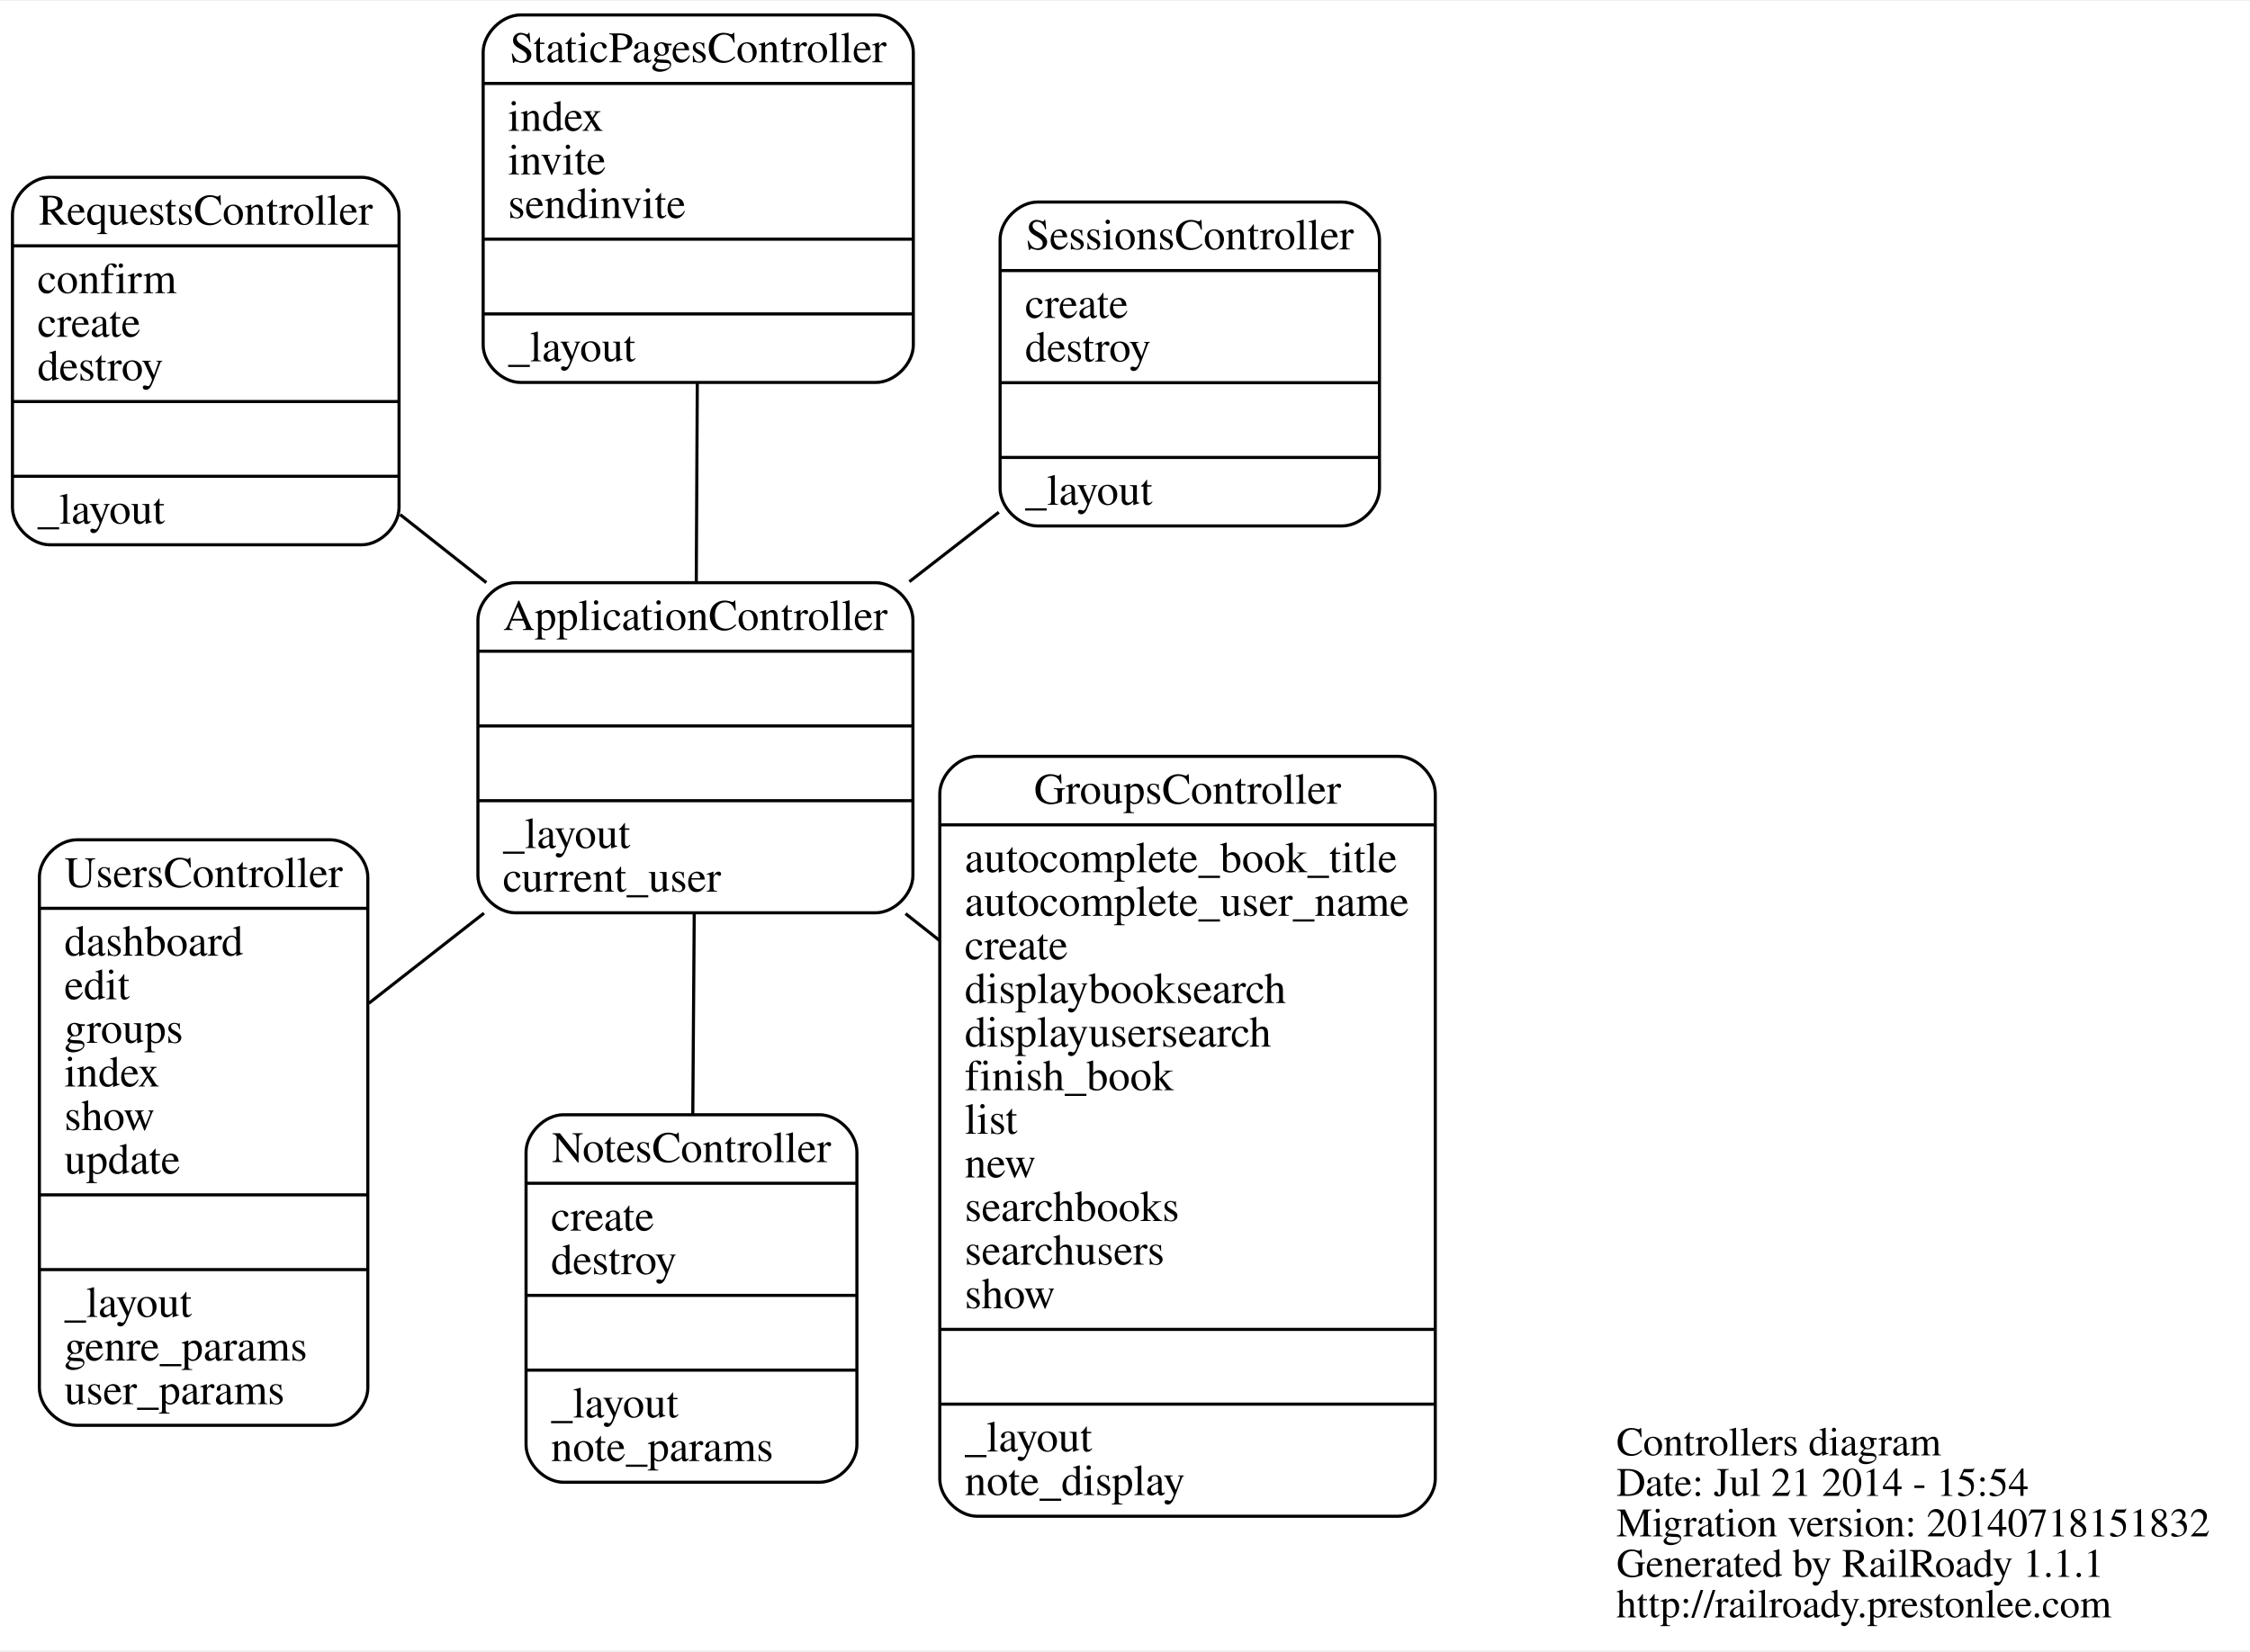
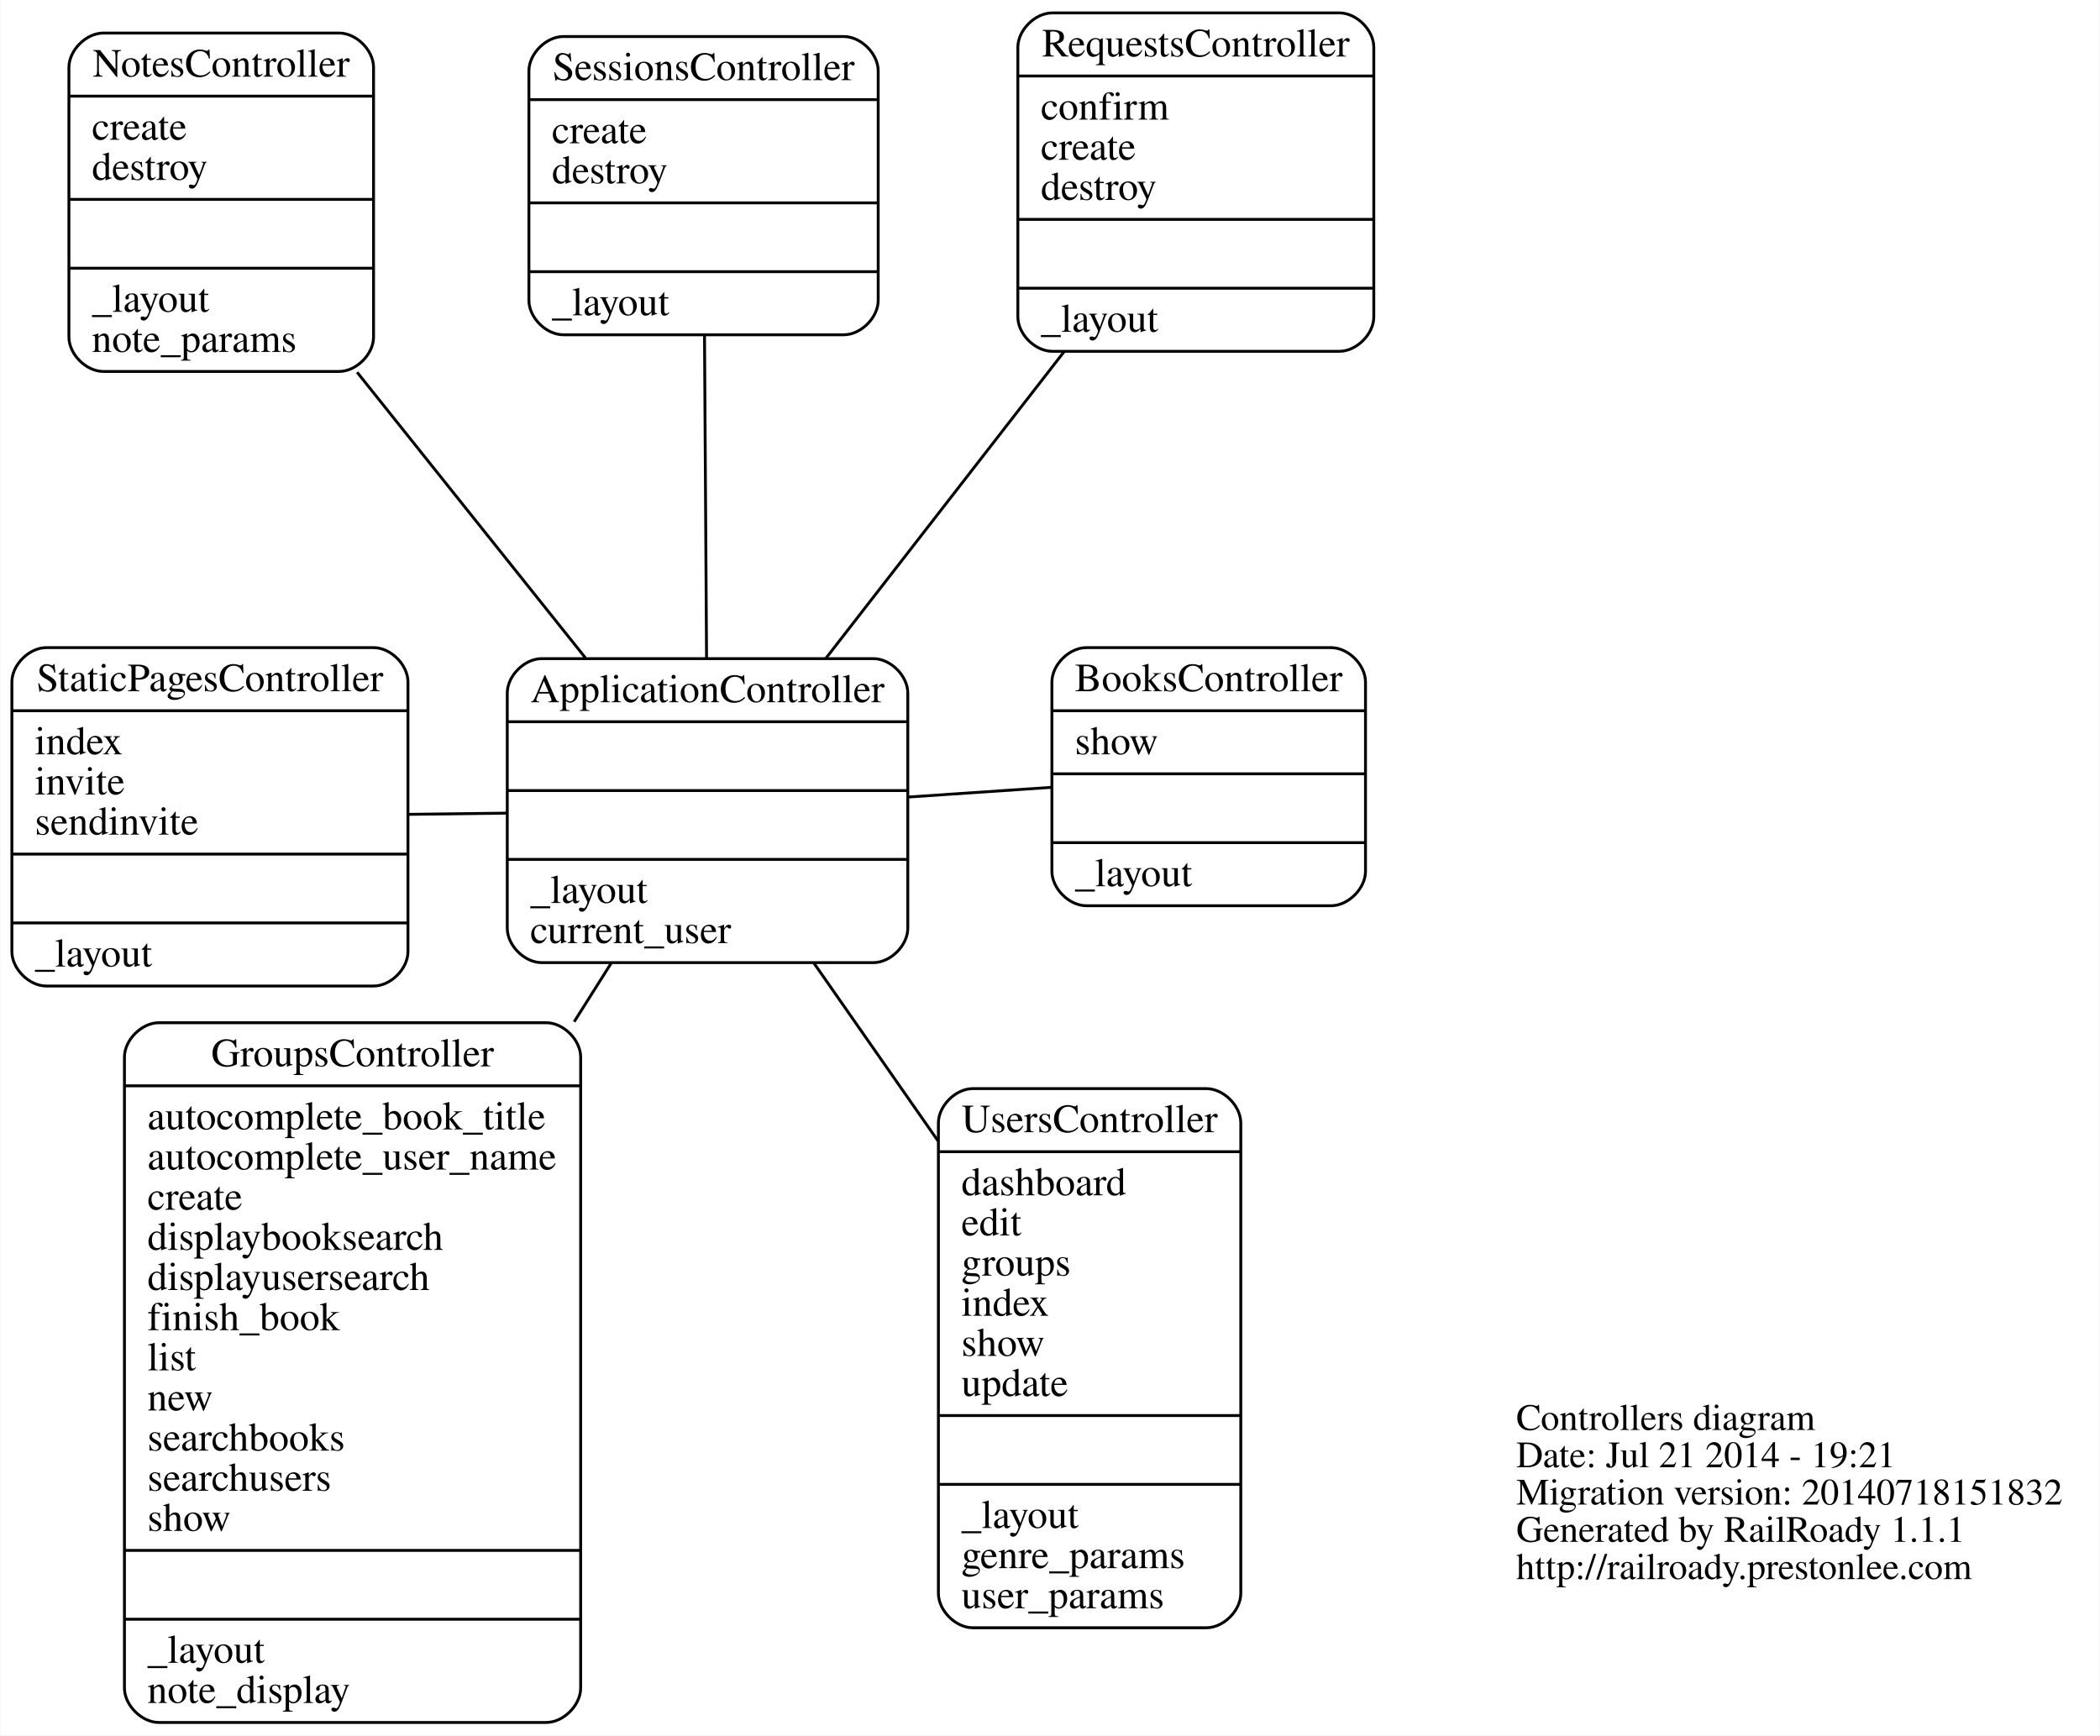
- <svg xmlns="http://www.w3.org/2000/svg" width="722pt" height="530pt" viewBox="0.00 0.00 722.28 529.61">
-   <g id="graph0" class="graph" transform="scale(1 1) rotate(0) translate(237.591 253.105)">
-     <polygon fill="white" stroke="none" points="-237.591,276.5 -237.591,-253.105 484.688,-253.105 484.688,276.5 -237.591,276.5" />
+ <svg xmlns="http://www.w3.org/2000/svg" width="732pt" height="605pt" viewBox="0.00 0.00 731.87 605.13">
+   <g id="graph0" class="graph" transform="scale(1 1) rotate(0) translate(262.178 299.74)">
+     <polygon fill="white" stroke="none" points="-262.178,305.388 -262.178,-299.74 469.688,-299.74 469.688,305.388 -262.178,305.388" />
    <g id="node1" class="node">
-       <text text-anchor="start" x="281.312" y="213.9" font-family="Times,serif" font-size="13.00">Controllers diagram</text>
-       <text text-anchor="start" x="281.312" y="226.9" font-family="Times,serif" font-size="13.00">Date: Jul 21 2014 - 15:54</text>
-       <text text-anchor="start" x="281.312" y="239.9" font-family="Times,serif" font-size="13.00">Migration version: 20140718151832</text>
-       <text text-anchor="start" x="281.312" y="252.9" font-family="Times,serif" font-size="13.00">Generated by RailRoady 1.1.1</text>
-       <text text-anchor="start" x="281.312" y="265.9" font-family="Times,serif" font-size="13.00">http://railroady.prestonlee.com</text>
+       <text text-anchor="start" x="266.312" y="198.9" font-family="Times,serif" font-size="13.00">Controllers diagram</text>
+       <text text-anchor="start" x="266.312" y="211.9" font-family="Times,serif" font-size="13.00">Date: Jul 21 2014 - 19:21</text>
+       <text text-anchor="start" x="266.312" y="224.9" font-family="Times,serif" font-size="13.00">Migration version: 20140718151832</text>
+       <text text-anchor="start" x="266.312" y="237.9" font-family="Times,serif" font-size="13.00">Generated by RailRoady 1.1.1</text>
+       <text text-anchor="start" x="266.312" y="250.9" font-family="Times,serif" font-size="13.00">http://railroady.prestonlee.com</text>
    </g>
    <g id="node2" class="node">
-       <path fill="none" stroke="black" d="M-72.172,39.692C-72.172,39.692 43.469,39.692 43.469,39.692 49.469,39.692 55.469,33.692 55.469,27.692 55.469,27.692 55.469,-54.308 55.469,-54.308 55.469,-60.308 49.469,-66.308 43.469,-66.308 43.469,-66.308 -72.172,-66.308 -72.172,-66.308 -78.172,-66.308 -84.172,-60.308 -84.172,-54.308 -84.172,-54.308 -84.172,27.692 -84.172,27.692 -84.172,33.692 -78.172,39.692 -72.172,39.692" />
-       <text text-anchor="middle" x="-14.351" y="-51.108" font-family="Times,serif" font-size="14.00">ApplicationController</text>
-       <polyline fill="none" stroke="black" points="-84.172,-44.308 55.469,-44.308 " />
-       <polyline fill="none" stroke="black" points="-84.172,-20.308 55.469,-20.308 " />
-       <polyline fill="none" stroke="black" points="-84.172,3.692 55.469,3.692 " />
-       <text text-anchor="start" x="-76.172" y="18.892" font-family="Times,serif" font-size="14.00">_layout</text>
-       <text text-anchor="start" x="-76.172" y="32.892" font-family="Times,serif" font-size="14.00">current_user</text>
+       <path fill="none" stroke="black" d="M-73.464,35.931C-73.464,35.931 42.177,35.931 42.177,35.931 48.177,35.931 54.177,29.931 54.177,23.931 54.177,23.931 54.177,-58.069 54.177,-58.069 54.177,-64.069 48.177,-70.069 42.177,-70.069 42.177,-70.069 -73.464,-70.069 -73.464,-70.069 -79.464,-70.069 -85.464,-64.069 -85.464,-58.069 -85.464,-58.069 -85.464,23.931 -85.464,23.931 -85.464,29.931 -79.464,35.931 -73.464,35.931" />
+       <text text-anchor="middle" x="-15.643" y="-54.869" font-family="Times,serif" font-size="14.00">ApplicationController</text>
+       <polyline fill="none" stroke="black" points="-85.464,-48.069 54.177,-48.069 " />
+       <polyline fill="none" stroke="black" points="-85.464,-24.069 54.177,-24.069 " />
+       <polyline fill="none" stroke="black" points="-85.464,-0.069 54.177,-0.069 " />
+       <text text-anchor="start" x="-77.464" y="15.131" font-family="Times,serif" font-size="14.00">_layout</text>
+       <text text-anchor="start" x="-77.464" y="29.131" font-family="Times,serif" font-size="14.00">current_user</text>
    </g>
    <g id="node3" class="node">
-       <path fill="none" stroke="black" d="M76.095,233.451C76.095,233.451 211.15,233.451 211.15,233.451 217.15,233.451 223.15,227.451 223.15,221.451 223.15,221.451 223.15,1.451 223.15,1.451 223.15,-4.549 217.15,-10.549 211.15,-10.549 211.15,-10.549 76.095,-10.549 76.095,-10.549 70.095,-10.549 64.095,-4.549 64.095,1.451 64.095,1.451 64.095,221.451 64.095,221.451 64.095,227.451 70.095,233.451 76.095,233.451" />
-       <text text-anchor="middle" x="143.623" y="4.651" font-family="Times,serif" font-size="14.00">GroupsController</text>
-       <polyline fill="none" stroke="black" points="64.095,11.451 223.15,11.451 " />
-       <text text-anchor="start" x="72.095" y="26.651" font-family="Times,serif" font-size="14.00">autocomplete_book_title</text>
-       <text text-anchor="start" x="72.095" y="40.651" font-family="Times,serif" font-size="14.00">autocomplete_user_name</text>
-       <text text-anchor="start" x="72.095" y="54.651" font-family="Times,serif" font-size="14.00">create</text>
-       <text text-anchor="start" x="72.095" y="68.651" font-family="Times,serif" font-size="14.00">displaybooksearch</text>
-       <text text-anchor="start" x="72.095" y="82.651" font-family="Times,serif" font-size="14.00">displayusersearch</text>
-       <text text-anchor="start" x="72.095" y="96.651" font-family="Times,serif" font-size="14.00">finish_book</text>
-       <text text-anchor="start" x="72.095" y="110.651" font-family="Times,serif" font-size="14.00">list</text>
-       <text text-anchor="start" x="72.095" y="124.651" font-family="Times,serif" font-size="14.00">new</text>
-       <text text-anchor="start" x="72.095" y="138.651" font-family="Times,serif" font-size="14.00">searchbooks</text>
-       <text text-anchor="start" x="72.095" y="152.651" font-family="Times,serif" font-size="14.00">searchusers</text>
-       <text text-anchor="start" x="72.095" y="166.651" font-family="Times,serif" font-size="14.00">show</text>
-       <polyline fill="none" stroke="black" points="64.095,173.451 223.15,173.451 " />
-       <polyline fill="none" stroke="black" points="64.095,197.451 223.15,197.451 " />
-       <text text-anchor="start" x="72.095" y="212.651" font-family="Times,serif" font-size="14.00">_layout</text>
-       <text text-anchor="start" x="72.095" y="226.651" font-family="Times,serif" font-size="14.00">note_display</text>
+       <path fill="none" stroke="black" d="M116.424,16.093C116.424,16.093 201.755,16.093 201.755,16.093 207.755,16.093 213.755,10.093 213.755,4.093 213.755,4.093 213.755,-61.907 213.755,-61.907 213.755,-67.907 207.755,-73.907 201.755,-73.907 201.755,-73.907 116.424,-73.907 116.424,-73.907 110.424,-73.907 104.424,-67.907 104.424,-61.907 104.424,-61.907 104.424,4.093 104.424,4.093 104.424,10.093 110.424,16.093 116.424,16.093" />
+       <text text-anchor="middle" x="159.089" y="-58.707" font-family="Times,serif" font-size="14.00">BooksController</text>
+       <polyline fill="none" stroke="black" points="104.424,-51.907 213.755,-51.907 " />
+       <text text-anchor="start" x="112.424" y="-36.707" font-family="Times,serif" font-size="14.00">show</text>
+       <polyline fill="none" stroke="black" points="104.424,-29.907 213.755,-29.907 " />
+       <polyline fill="none" stroke="black" points="104.424,-5.907 213.755,-5.907 " />
+       <text text-anchor="start" x="112.424" y="9.293" font-family="Times,serif" font-size="14.00">_layout</text>
    </g>
    <g id="edge1" class="edge">
-       <path fill="none" stroke="black" d="M53.102,39.963C56.708,42.811 60.347,45.685 63.987,48.56" />
+       <path fill="none" stroke="black" d="M54.42,-21.816C71.036,-22.941 88.521,-24.126 104.34,-25.198" />
    </g>
    <g id="node4" class="node">
-       <path fill="none" stroke="black" d="M-56.722,222.532C-56.722,222.532 25.485,222.532 25.485,222.532 31.485,222.532 37.485,216.532 37.485,210.532 37.485,210.532 37.485,116.532 37.485,116.532 37.485,110.532 31.485,104.532 25.485,104.532 25.485,104.532 -56.722,104.532 -56.722,104.532 -62.722,104.532 -68.722,110.532 -68.722,116.532 -68.722,116.532 -68.722,210.532 -68.722,210.532 -68.722,216.532 -62.722,222.532 -56.722,222.532" />
-       <text text-anchor="middle" x="-15.618" y="119.732" font-family="Times,serif" font-size="14.00">NotesController</text>
-       <polyline fill="none" stroke="black" points="-68.722,126.532 37.485,126.532 " />
-       <text text-anchor="start" x="-60.722" y="141.732" font-family="Times,serif" font-size="14.00">create</text>
-       <text text-anchor="start" x="-60.722" y="155.732" font-family="Times,serif" font-size="14.00">destroy</text>
-       <polyline fill="none" stroke="black" points="-68.722,162.532 37.485,162.532 " />
-       <polyline fill="none" stroke="black" points="-68.722,186.532 37.485,186.532 " />
-       <text text-anchor="start" x="-60.722" y="201.732" font-family="Times,serif" font-size="14.00">_layout</text>
-       <text text-anchor="start" x="-60.722" y="215.732" font-family="Times,serif" font-size="14.00">note_params</text>
+       <path fill="none" stroke="black" d="M-206.933,300.888C-206.933,300.888 -71.877,300.888 -71.877,300.888 -65.877,300.888 -59.877,294.888 -59.877,288.888 -59.877,288.888 -59.877,68.888 -59.877,68.888 -59.877,62.888 -65.877,56.888 -71.877,56.888 -71.877,56.888 -206.933,56.888 -206.933,56.888 -212.933,56.888 -218.933,62.888 -218.933,68.888 -218.933,68.888 -218.933,288.888 -218.933,288.888 -218.933,294.888 -212.933,300.888 -206.933,300.888" />
+       <text text-anchor="middle" x="-139.405" y="72.088" font-family="Times,serif" font-size="14.00">GroupsController</text>
+       <polyline fill="none" stroke="black" points="-218.933,78.888 -59.877,78.888 " />
+       <text text-anchor="start" x="-210.933" y="94.088" font-family="Times,serif" font-size="14.00">autocomplete_book_title</text>
+       <text text-anchor="start" x="-210.933" y="108.088" font-family="Times,serif" font-size="14.00">autocomplete_user_name</text>
+       <text text-anchor="start" x="-210.933" y="122.088" font-family="Times,serif" font-size="14.00">create</text>
+       <text text-anchor="start" x="-210.933" y="136.088" font-family="Times,serif" font-size="14.00">displaybooksearch</text>
+       <text text-anchor="start" x="-210.933" y="150.088" font-family="Times,serif" font-size="14.00">displayusersearch</text>
+       <text text-anchor="start" x="-210.933" y="164.088" font-family="Times,serif" font-size="14.00">finish_book</text>
+       <text text-anchor="start" x="-210.933" y="178.088" font-family="Times,serif" font-size="14.00">list</text>
+       <text text-anchor="start" x="-210.933" y="192.088" font-family="Times,serif" font-size="14.00">new</text>
+       <text text-anchor="start" x="-210.933" y="206.088" font-family="Times,serif" font-size="14.00">searchbooks</text>
+       <text text-anchor="start" x="-210.933" y="220.088" font-family="Times,serif" font-size="14.00">searchusers</text>
+       <text text-anchor="start" x="-210.933" y="234.088" font-family="Times,serif" font-size="14.00">show</text>
+       <polyline fill="none" stroke="black" points="-218.933,240.888 -59.877,240.888 " />
+       <polyline fill="none" stroke="black" points="-218.933,264.888 -59.877,264.888 " />
+       <text text-anchor="start" x="-210.933" y="280.088" font-family="Times,serif" font-size="14.00">_layout</text>
+       <text text-anchor="start" x="-210.933" y="294.088" font-family="Times,serif" font-size="14.00">note_display</text>
    </g>
    <g id="edge2" class="edge">
-       <path fill="none" stroke="black" d="M-14.732,39.75C-14.877,60.097 -15.044,83.436 -15.194,104.324" />
+       <path fill="none" stroke="black" d="M-49.135,35.96C-53.287,42.534 -57.657,49.453 -62.142,56.554" />
    </g>
    <g id="node5" class="node">
-       <path fill="none" stroke="black" d="M-221.591,-78.471C-221.591,-78.471 -121.495,-78.471 -121.495,-78.471 -115.495,-78.471 -109.495,-84.471 -109.495,-90.471 -109.495,-90.471 -109.495,-184.471 -109.495,-184.471 -109.495,-190.471 -115.495,-196.471 -121.495,-196.471 -121.495,-196.471 -221.591,-196.471 -221.591,-196.471 -227.591,-196.471 -233.591,-190.471 -233.591,-184.471 -233.591,-184.471 -233.591,-90.471 -233.591,-90.471 -233.591,-84.471 -227.591,-78.471 -221.591,-78.471" />
-       <text text-anchor="middle" x="-171.543" y="-181.271" font-family="Times,serif" font-size="14.00">RequestsController</text>
-       <polyline fill="none" stroke="black" points="-233.591,-174.471 -109.495,-174.471 " />
-       <text text-anchor="start" x="-225.591" y="-159.271" font-family="Times,serif" font-size="14.00">confirm</text>
-       <text text-anchor="start" x="-225.591" y="-145.271" font-family="Times,serif" font-size="14.00">create</text>
-       <text text-anchor="start" x="-225.591" y="-131.271" font-family="Times,serif" font-size="14.00">destroy</text>
-       <polyline fill="none" stroke="black" points="-233.591,-124.471 -109.495,-124.471 " />
-       <polyline fill="none" stroke="black" points="-233.591,-100.471 -109.495,-100.471 " />
-       <text text-anchor="start" x="-225.591" y="-85.271" font-family="Times,serif" font-size="14.00">_layout</text>
+       <path fill="none" stroke="black" d="M-226.293,-170.213C-226.293,-170.213 -144.086,-170.213 -144.086,-170.213 -138.086,-170.213 -132.086,-176.213 -132.086,-182.213 -132.086,-182.213 -132.086,-276.213 -132.086,-276.213 -132.086,-282.213 -138.086,-288.213 -144.086,-288.213 -144.086,-288.213 -226.293,-288.213 -226.293,-288.213 -232.293,-288.213 -238.293,-282.213 -238.293,-276.213 -238.293,-276.213 -238.293,-182.213 -238.293,-182.213 -238.293,-176.213 -232.293,-170.213 -226.293,-170.213" />
+       <text text-anchor="middle" x="-185.189" y="-273.013" font-family="Times,serif" font-size="14.00">NotesController</text>
+       <polyline fill="none" stroke="black" points="-238.293,-266.213 -132.086,-266.213 " />
+       <text text-anchor="start" x="-230.293" y="-251.013" font-family="Times,serif" font-size="14.00">create</text>
+       <text text-anchor="start" x="-230.293" y="-237.013" font-family="Times,serif" font-size="14.00">destroy</text>
+       <polyline fill="none" stroke="black" points="-238.293,-230.213 -132.086,-230.213 " />
+       <polyline fill="none" stroke="black" points="-238.293,-206.213 -132.086,-206.213 " />
+       <text text-anchor="start" x="-230.293" y="-191.013" font-family="Times,serif" font-size="14.00">_layout</text>
+       <text text-anchor="start" x="-230.293" y="-177.013" font-family="Times,serif" font-size="14.00">note_params</text>
    </g>
    <g id="edge3" class="edge">
-       <path fill="none" stroke="black" d="M-81.471,-66.324C-90.65,-73.574 -100.042,-80.993 -109.133,-88.174" />
+       <path fill="none" stroke="black" d="M-58.208,-70.328C-82.437,-100.644 -112.841,-138.687 -137.823,-169.947" />
    </g>
    <g id="node6" class="node">
-       <path fill="none" stroke="black" d="M95.455,-84.525C95.455,-84.525 193.235,-84.525 193.235,-84.525 199.235,-84.525 205.235,-90.525 205.235,-96.525 205.235,-96.525 205.235,-176.525 205.235,-176.525 205.235,-182.525 199.235,-188.525 193.235,-188.525 193.235,-188.525 95.455,-188.525 95.455,-188.525 89.455,-188.525 83.455,-182.525 83.455,-176.525 83.455,-176.525 83.455,-96.525 83.455,-96.525 83.455,-90.525 89.455,-84.525 95.455,-84.525" />
-       <text text-anchor="middle" x="144.345" y="-173.325" font-family="Times,serif" font-size="14.00">SessionsController</text>
-       <polyline fill="none" stroke="black" points="83.455,-166.525 205.235,-166.525 " />
-       <text text-anchor="start" x="91.455" y="-151.325" font-family="Times,serif" font-size="14.00">create</text>
-       <text text-anchor="start" x="91.455" y="-137.325" font-family="Times,serif" font-size="14.00">destroy</text>
-       <polyline fill="none" stroke="black" points="83.455,-130.525 205.235,-130.525 " />
-       <polyline fill="none" stroke="black" points="83.455,-106.525 205.235,-106.525 " />
-       <text text-anchor="start" x="91.455" y="-91.325" font-family="Times,serif" font-size="14.00">_layout</text>
+       <path fill="none" stroke="black" d="M104.55,-177.24C104.55,-177.24 204.646,-177.24 204.646,-177.24 210.646,-177.24 216.646,-183.24 216.646,-189.24 216.646,-189.24 216.646,-283.24 216.646,-283.24 216.646,-289.24 210.646,-295.24 204.646,-295.24 204.646,-295.24 104.55,-295.24 104.55,-295.24 98.549,-295.24 92.549,-289.24 92.549,-283.24 92.549,-283.24 92.549,-189.24 92.549,-189.24 92.549,-183.24 98.549,-177.24 104.55,-177.24" />
+       <text text-anchor="middle" x="154.598" y="-280.04" font-family="Times,serif" font-size="14.00">RequestsController</text>
+       <polyline fill="none" stroke="black" points="92.549,-273.24 216.646,-273.24 " />
+       <text text-anchor="start" x="100.55" y="-258.04" font-family="Times,serif" font-size="14.00">confirm</text>
+       <text text-anchor="start" x="100.55" y="-244.04" font-family="Times,serif" font-size="14.00">create</text>
+       <text text-anchor="start" x="100.55" y="-230.04" font-family="Times,serif" font-size="14.00">destroy</text>
+       <polyline fill="none" stroke="black" points="92.549,-223.24 216.646,-223.24 " />
+       <polyline fill="none" stroke="black" points="92.549,-199.24 216.646,-199.24 " />
+       <text text-anchor="start" x="100.55" y="-184.04" font-family="Times,serif" font-size="14.00">_layout</text>
    </g>
    <g id="edge4" class="edge">
-       <path fill="none" stroke="black" d="M54.332,-66.636C63.882,-74.051 73.641,-81.628 83.044,-88.929" />
+       <path fill="none" stroke="black" d="M25.567,-70.124C50.66,-102.429 82.765,-143.761 108.672,-177.114" />
    </g>
    <g id="node7" class="node">
-       <path fill="none" stroke="black" d="M-70.491,-130.605C-70.491,-130.605 43.599,-130.605 43.599,-130.605 49.599,-130.605 55.599,-136.605 55.599,-142.605 55.599,-142.605 55.599,-236.605 55.599,-236.605 55.599,-242.605 49.599,-248.605 43.599,-248.605 43.599,-248.605 -70.491,-248.605 -70.491,-248.605 -76.491,-248.605 -82.491,-242.605 -82.491,-236.605 -82.491,-236.605 -82.491,-142.605 -82.491,-142.605 -82.491,-136.605 -76.491,-130.605 -70.491,-130.605" />
-       <text text-anchor="middle" x="-13.446" y="-233.405" font-family="Times,serif" font-size="14.00">StaticPagesController</text>
-       <polyline fill="none" stroke="black" points="-82.491,-226.605 55.599,-226.605 " />
-       <text text-anchor="start" x="-74.491" y="-211.405" font-family="Times,serif" font-size="14.00">index</text>
-       <text text-anchor="start" x="-74.491" y="-197.405" font-family="Times,serif" font-size="14.00">invite</text>
-       <text text-anchor="start" x="-74.491" y="-183.405" font-family="Times,serif" font-size="14.00">sendinvite</text>
-       <polyline fill="none" stroke="black" points="-82.491,-176.605 55.599,-176.605 " />
-       <polyline fill="none" stroke="black" points="-82.491,-152.605 55.599,-152.605 " />
-       <text text-anchor="start" x="-74.491" y="-137.405" font-family="Times,serif" font-size="14.00">_layout</text>
+       <path fill="none" stroke="black" d="M-65.92,-183.001C-65.92,-183.001 31.859,-183.001 31.859,-183.001 37.859,-183.001 43.859,-189.001 43.859,-195.001 43.859,-195.001 43.859,-275.001 43.859,-275.001 43.859,-281.001 37.859,-287.001 31.859,-287.001 31.859,-287.001 -65.92,-287.001 -65.92,-287.001 -71.92,-287.001 -77.92,-281.001 -77.92,-275.001 -77.92,-275.001 -77.92,-195.001 -77.92,-195.001 -77.92,-189.001 -71.92,-183.001 -65.92,-183.001" />
+       <text text-anchor="middle" x="-17.03" y="-271.801" font-family="Times,serif" font-size="14.00">SessionsController</text>
+       <polyline fill="none" stroke="black" points="-77.92,-265.001 43.859,-265.001 " />
+       <text text-anchor="start" x="-69.92" y="-249.801" font-family="Times,serif" font-size="14.00">create</text>
+       <text text-anchor="start" x="-69.92" y="-235.801" font-family="Times,serif" font-size="14.00">destroy</text>
+       <polyline fill="none" stroke="black" points="-77.92,-229.001 43.859,-229.001 " />
+       <polyline fill="none" stroke="black" points="-77.92,-205.001 43.859,-205.001 " />
+       <text text-anchor="start" x="-69.92" y="-189.801" font-family="Times,serif" font-size="14.00">_layout</text>
    </g>
    <g id="edge5" class="edge">
-       <path fill="none" stroke="black" d="M-14.077,-66.681C-13.974,-86.849 -13.855,-109.909 -13.749,-130.566" />
+       <path fill="none" stroke="black" d="M-15.981,-70.102C-16.199,-104.372 -16.482,-148.769 -16.699,-182.861" />
    </g>
    <g id="node8" class="node">
-       <path fill="none" stroke="black" d="M-212.945,204.254C-212.945,204.254 -131.517,204.254 -131.517,204.254 -125.517,204.254 -119.517,198.254 -119.517,192.254 -119.517,192.254 -119.517,28.254 -119.517,28.254 -119.517,22.254 -125.517,16.254 -131.517,16.254 -131.517,16.254 -212.945,16.254 -212.945,16.254 -218.945,16.254 -224.945,22.254 -224.945,28.254 -224.945,28.254 -224.945,192.254 -224.945,192.254 -224.945,198.254 -218.945,204.254 -212.945,204.254" />
-       <text text-anchor="middle" x="-172.231" y="31.454" font-family="Times,serif" font-size="14.00">UsersController</text>
-       <polyline fill="none" stroke="black" points="-224.945,38.254 -119.517,38.254 " />
-       <text text-anchor="start" x="-216.945" y="53.454" font-family="Times,serif" font-size="14.00">dashboard</text>
-       <text text-anchor="start" x="-216.945" y="67.454" font-family="Times,serif" font-size="14.00">edit</text>
-       <text text-anchor="start" x="-216.945" y="81.454" font-family="Times,serif" font-size="14.00">groups</text>
-       <text text-anchor="start" x="-216.945" y="95.454" font-family="Times,serif" font-size="14.00">index</text>
-       <text text-anchor="start" x="-216.945" y="109.454" font-family="Times,serif" font-size="14.00">show</text>
-       <text text-anchor="start" x="-216.945" y="123.454" font-family="Times,serif" font-size="14.00">update</text>
-       <polyline fill="none" stroke="black" points="-224.945,130.254 -119.517,130.254 " />
-       <polyline fill="none" stroke="black" points="-224.945,154.254 -119.517,154.254 " />
-       <text text-anchor="start" x="-216.945" y="169.454" font-family="Times,serif" font-size="14.00">_layout</text>
-       <text text-anchor="start" x="-216.945" y="183.454" font-family="Times,serif" font-size="14.00">genre_params</text>
-       <text text-anchor="start" x="-216.945" y="197.454" font-family="Times,serif" font-size="14.00">user_params</text>
+       <path fill="none" stroke="black" d="M-246.178,44.089C-246.178,44.089 -132.088,44.089 -132.088,44.089 -126.088,44.089 -120.088,38.089 -120.088,32.089 -120.088,32.089 -120.088,-61.911 -120.088,-61.911 -120.088,-67.912 -126.088,-73.912 -132.088,-73.912 -132.088,-73.912 -246.178,-73.912 -246.178,-73.912 -252.178,-73.912 -258.178,-67.912 -258.178,-61.911 -258.178,-61.911 -258.178,32.089 -258.178,32.089 -258.178,38.089 -252.178,44.089 -246.178,44.089" />
+       <text text-anchor="middle" x="-189.133" y="-58.712" font-family="Times,serif" font-size="14.00">StaticPagesController</text>
+       <polyline fill="none" stroke="black" points="-258.178,-51.911 -120.088,-51.911 " />
+       <text text-anchor="start" x="-250.178" y="-36.712" font-family="Times,serif" font-size="14.00">index</text>
+       <text text-anchor="start" x="-250.178" y="-22.712" font-family="Times,serif" font-size="14.00">invite</text>
+       <text text-anchor="start" x="-250.178" y="-8.711" font-family="Times,serif" font-size="14.00">sendinvite</text>
+       <polyline fill="none" stroke="black" points="-258.178,-1.911 -120.088,-1.911 " />
+       <polyline fill="none" stroke="black" points="-258.178,22.088 -120.088,22.088 " />
+       <text text-anchor="start" x="-250.178" y="37.288" font-family="Times,serif" font-size="14.00">_layout</text>
    </g>
    <g id="edge6" class="edge">
-       <path fill="none" stroke="black" d="M-82.223,39.811C-94.592,49.491 -107.331,59.461 -119.193,68.744" />
+       <path fill="none" stroke="black" d="M-85.708,-16.198C-96.993,-16.057 -108.67,-15.912 -119.934,-15.772" />
+     </g>
+     <g id="node9" class="node">
+       <path fill="none" stroke="black" d="M76.849,267.866C76.849,267.866 158.277,267.866 158.277,267.866 164.277,267.866 170.277,261.866 170.277,255.866 170.277,255.866 170.277,91.866 170.277,91.866 170.277,85.866 164.277,79.866 158.277,79.866 158.277,79.866 76.849,79.866 76.849,79.866 70.849,79.866 64.849,85.866 64.849,91.866 64.849,91.866 64.849,255.866 64.849,255.866 64.849,261.866 70.849,267.866 76.849,267.866" />
+       <text text-anchor="middle" x="117.563" y="95.066" font-family="Times,serif" font-size="14.00">UsersController</text>
+       <polyline fill="none" stroke="black" points="64.849,101.866 170.277,101.866 " />
+       <text text-anchor="start" x="72.849" y="117.066" font-family="Times,serif" font-size="14.00">dashboard</text>
+       <text text-anchor="start" x="72.849" y="131.066" font-family="Times,serif" font-size="14.00">edit</text>
+       <text text-anchor="start" x="72.849" y="145.066" font-family="Times,serif" font-size="14.00">groups</text>
+       <text text-anchor="start" x="72.849" y="159.066" font-family="Times,serif" font-size="14.00">index</text>
+       <text text-anchor="start" x="72.849" y="173.066" font-family="Times,serif" font-size="14.00">show</text>
+       <text text-anchor="start" x="72.849" y="187.066" font-family="Times,serif" font-size="14.00">update</text>
+       <polyline fill="none" stroke="black" points="64.849,193.866 170.277,193.866 " />
+       <polyline fill="none" stroke="black" points="64.849,217.866 170.277,217.866 " />
+       <text text-anchor="start" x="72.849" y="233.066" font-family="Times,serif" font-size="14.00">_layout</text>
+       <text text-anchor="start" x="72.849" y="247.066" font-family="Times,serif" font-size="14.00">genre_params</text>
+       <text text-anchor="start" x="72.849" y="261.066" font-family="Times,serif" font-size="14.00">user_params</text>
+     </g>
+     <g id="edge7" class="edge">
+       <path fill="none" stroke="black" d="M21.462,36.117C34.857,55.317 50.247,77.376 64.728,98.133" />
    </g>
  </g>
</svg>
